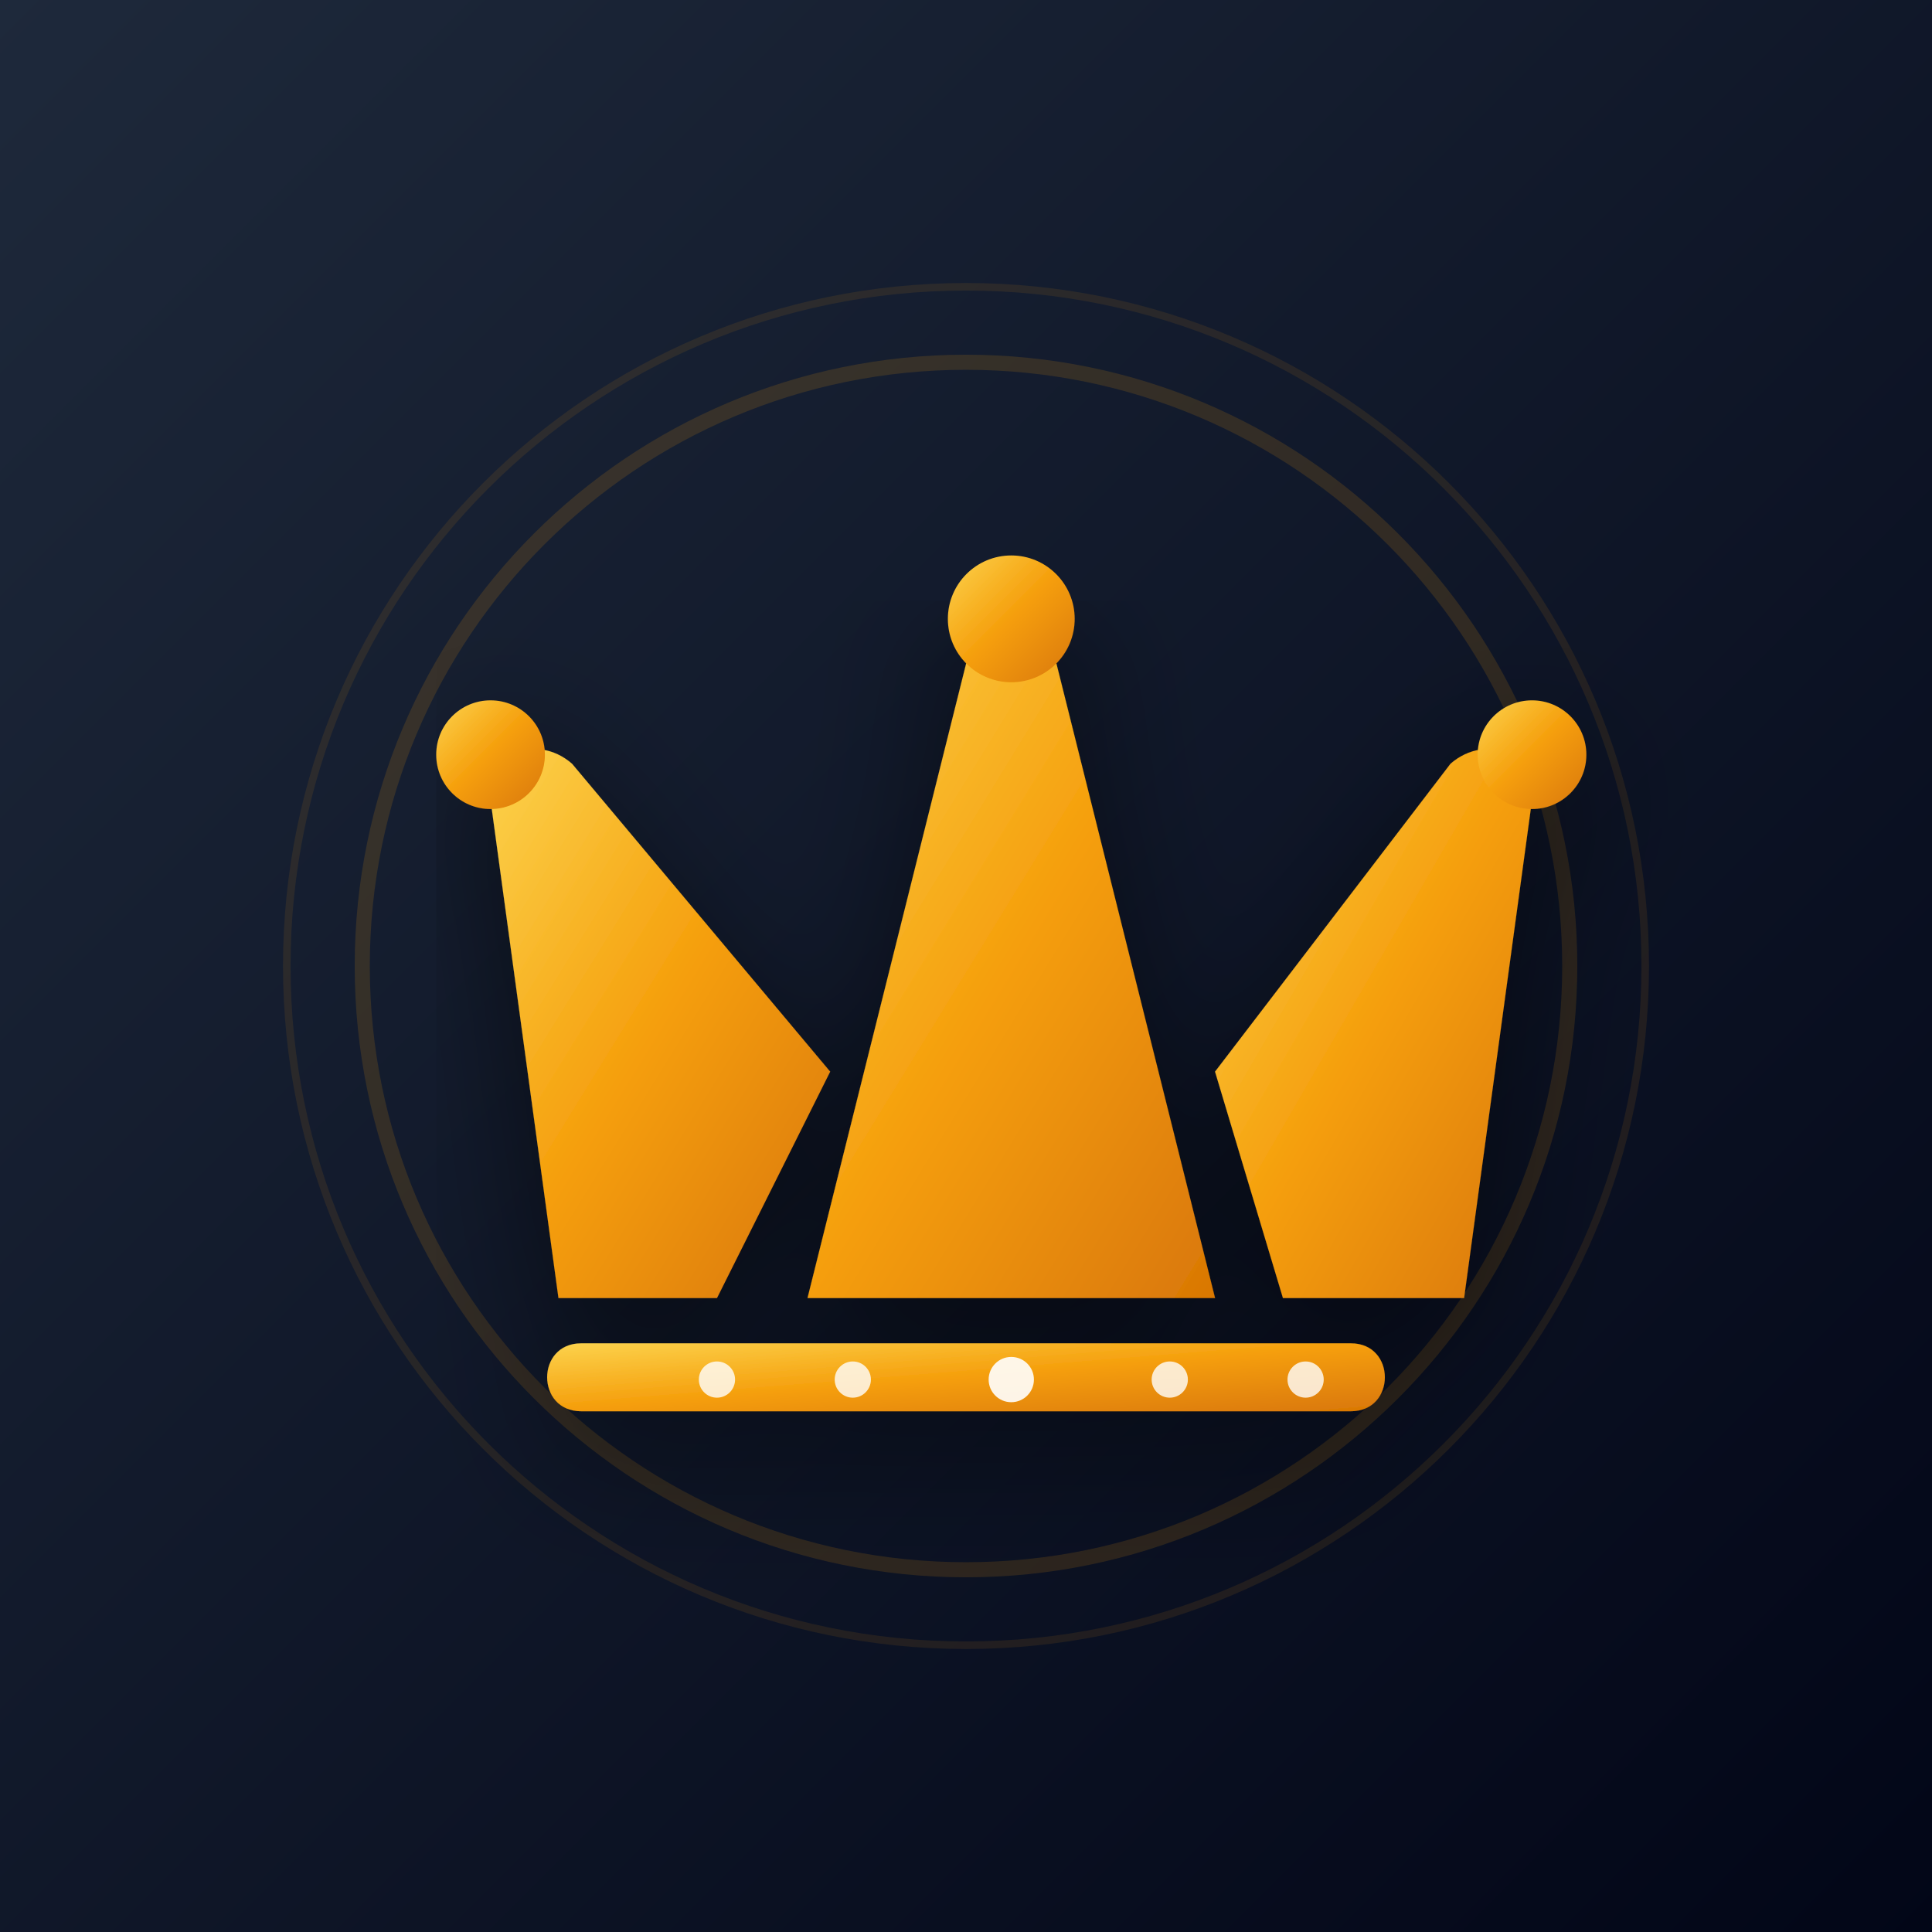
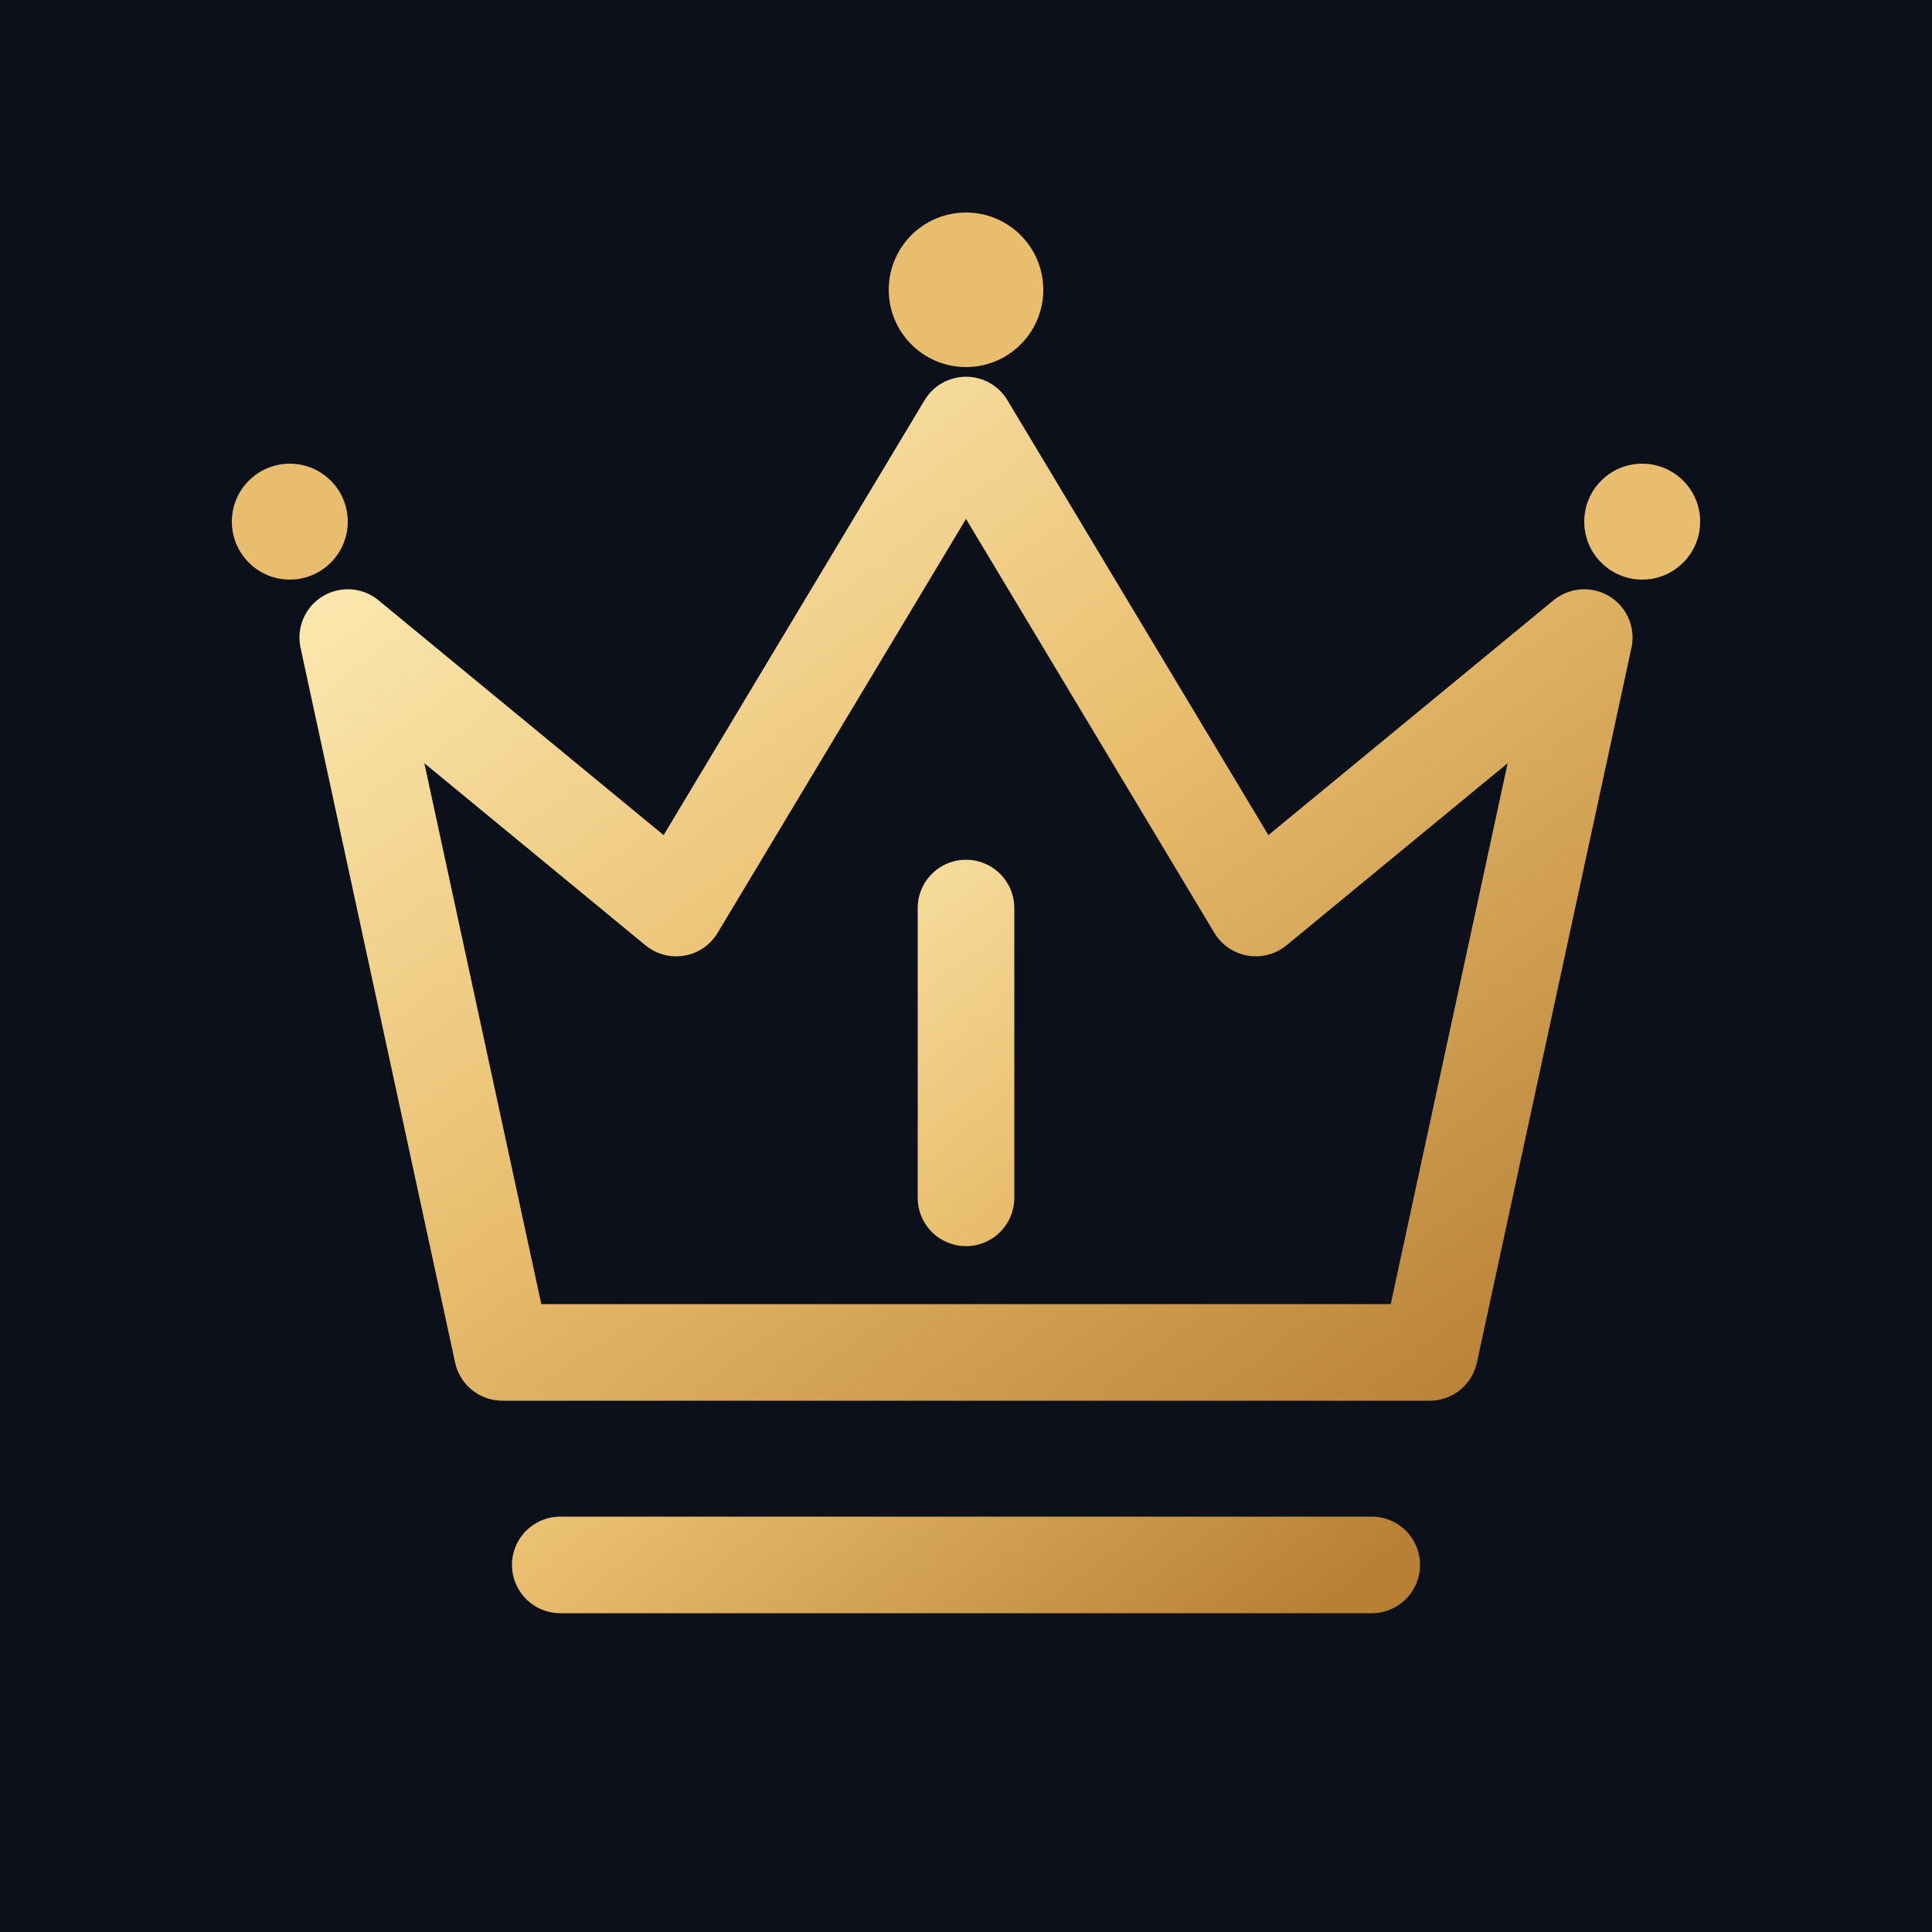
- <svg xmlns="http://www.w3.org/2000/svg" viewBox="0 0 512 512" width="512" height="512">
+ <svg xmlns="http://www.w3.org/2000/svg" width="512" height="512" viewBox="0 0 100 100">
+   <rect width="100" height="100" fill="#0b101b" />
  <defs>
-     <linearGradient id="bg" x1="0%" y1="0%" x2="100%" y2="100%">
-       <stop offset="0%" stop-color="#1e293b" />
-       <stop offset="100%" stop-color="#020617" />
+     <linearGradient id="gold" x1="0" y1="0" x2="1" y2="1">
+       <stop stop-color="#fff0bb" />
+       <stop offset=".5" stop-color="#e8bd6d" />
+       <stop offset="1" stop-color="#b78035" />
    </linearGradient>
-     <linearGradient id="gold" x1="0%" y1="0%" x2="100%" y2="100%">
-       <stop offset="0%" stop-color="#fcd34d" />
-       <stop offset="50%" stop-color="#f59e0b" />
-       <stop offset="100%" stop-color="#d97706" />
-     </linearGradient>
-     <filter id="shadow" x="0" y="0" width="200%" height="200%">
-       <feDropShadow dx="0" dy="10" stdDeviation="15" flood-color="#000000" flood-opacity="0.5" />
-     </filter>
  </defs>
-   <rect width="512" height="512" fill="url(#bg)" />
-   <circle cx="256" cy="256" r="180" fill="none" stroke="rgba(245, 158, 11, 0.1)" stroke-width="2" />
-   <circle cx="256" cy="256" r="160" fill="none" stroke="rgba(245, 158, 11, 0.15)" stroke-width="4" />
-   <g transform="translate(106, 140) scale(1.2)" filter="url(#shadow)">
-     <path d="M 40 180 L 210 180 C 220 180 220 195 210 195 L 40 195 C 30 195 30 180 40 180 Z" fill="url(#gold)" />
-     <path d="M 35 170 L 20 60 C 18 50 30 45 38 52 L 95 120 L 70 170 Z" fill="url(#gold)" />
-     <circle cx="20" cy="50" r="12" fill="url(#gold)" />
-     <path d="M 90 170 L 125 30 C 128 20 142 20 145 30 L 180 170 Z" fill="url(#gold)" />
-     <circle cx="135" cy="20" r="14" fill="url(#gold)" />
-     <path d="M 180 120 L 232 52 C 240 45 252 50 250 60 L 235 170 L 195 170 Z" fill="url(#gold)" />
-     <circle cx="250" cy="50" r="12" fill="url(#gold)" />
-     <circle cx="70" cy="188" r="4" fill="#ffffff" opacity="0.8" />
-     <circle cx="100" cy="188" r="4" fill="#ffffff" opacity="0.8" />
-     <circle cx="135" cy="188" r="5" fill="#ffffff" opacity="0.9" />
-     <circle cx="170" cy="188" r="4" fill="#ffffff" opacity="0.8" />
-     <circle cx="200" cy="188" r="4" fill="#ffffff" opacity="0.8" />
-   </g>
+   <path d="M18 33 35 47 50 22 65 47 82 33 74 70H26Z" fill="none" stroke="url(#gold)" stroke-width="5" stroke-linejoin="round" />
+   <path d="M29 81H71M50 47V62" stroke="url(#gold)" stroke-width="5" stroke-linecap="round" />
+   <circle cx="50" cy="15" r="4" fill="#e8bd6d" />
+   <circle cx="15" cy="27" r="3" fill="#e8bd6d" />
+   <circle cx="85" cy="27" r="3" fill="#e8bd6d" />
</svg>
